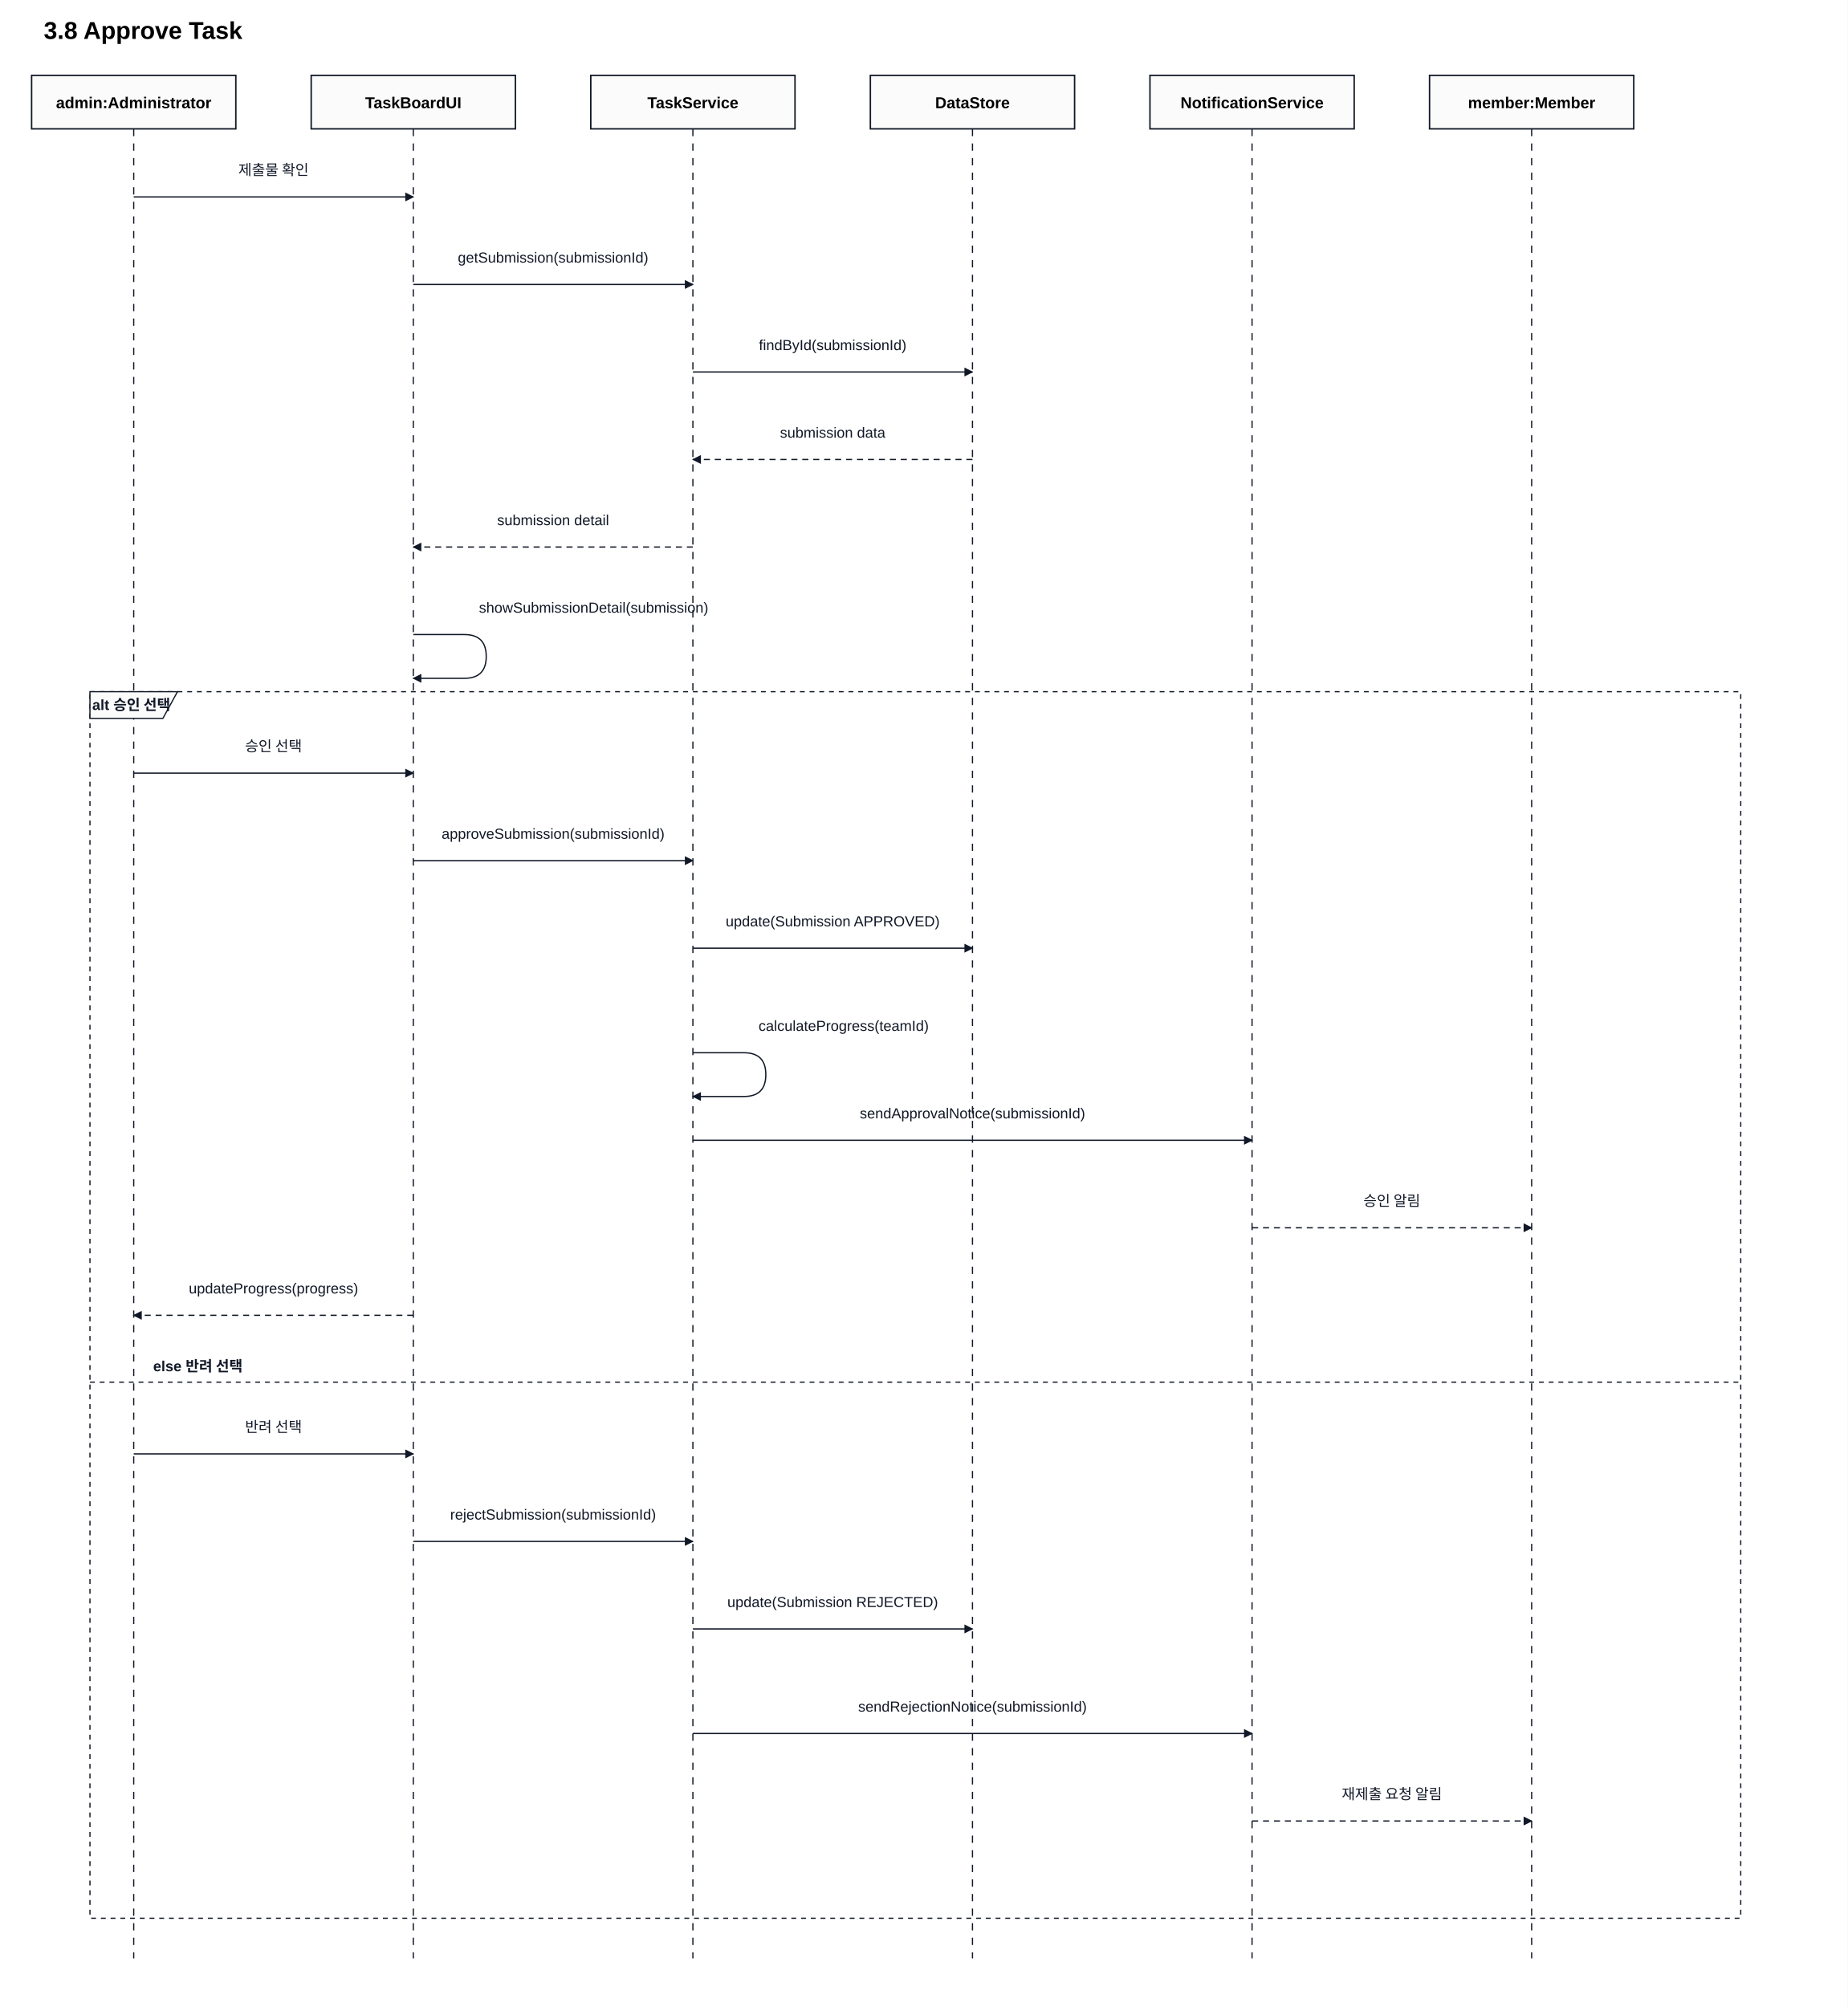
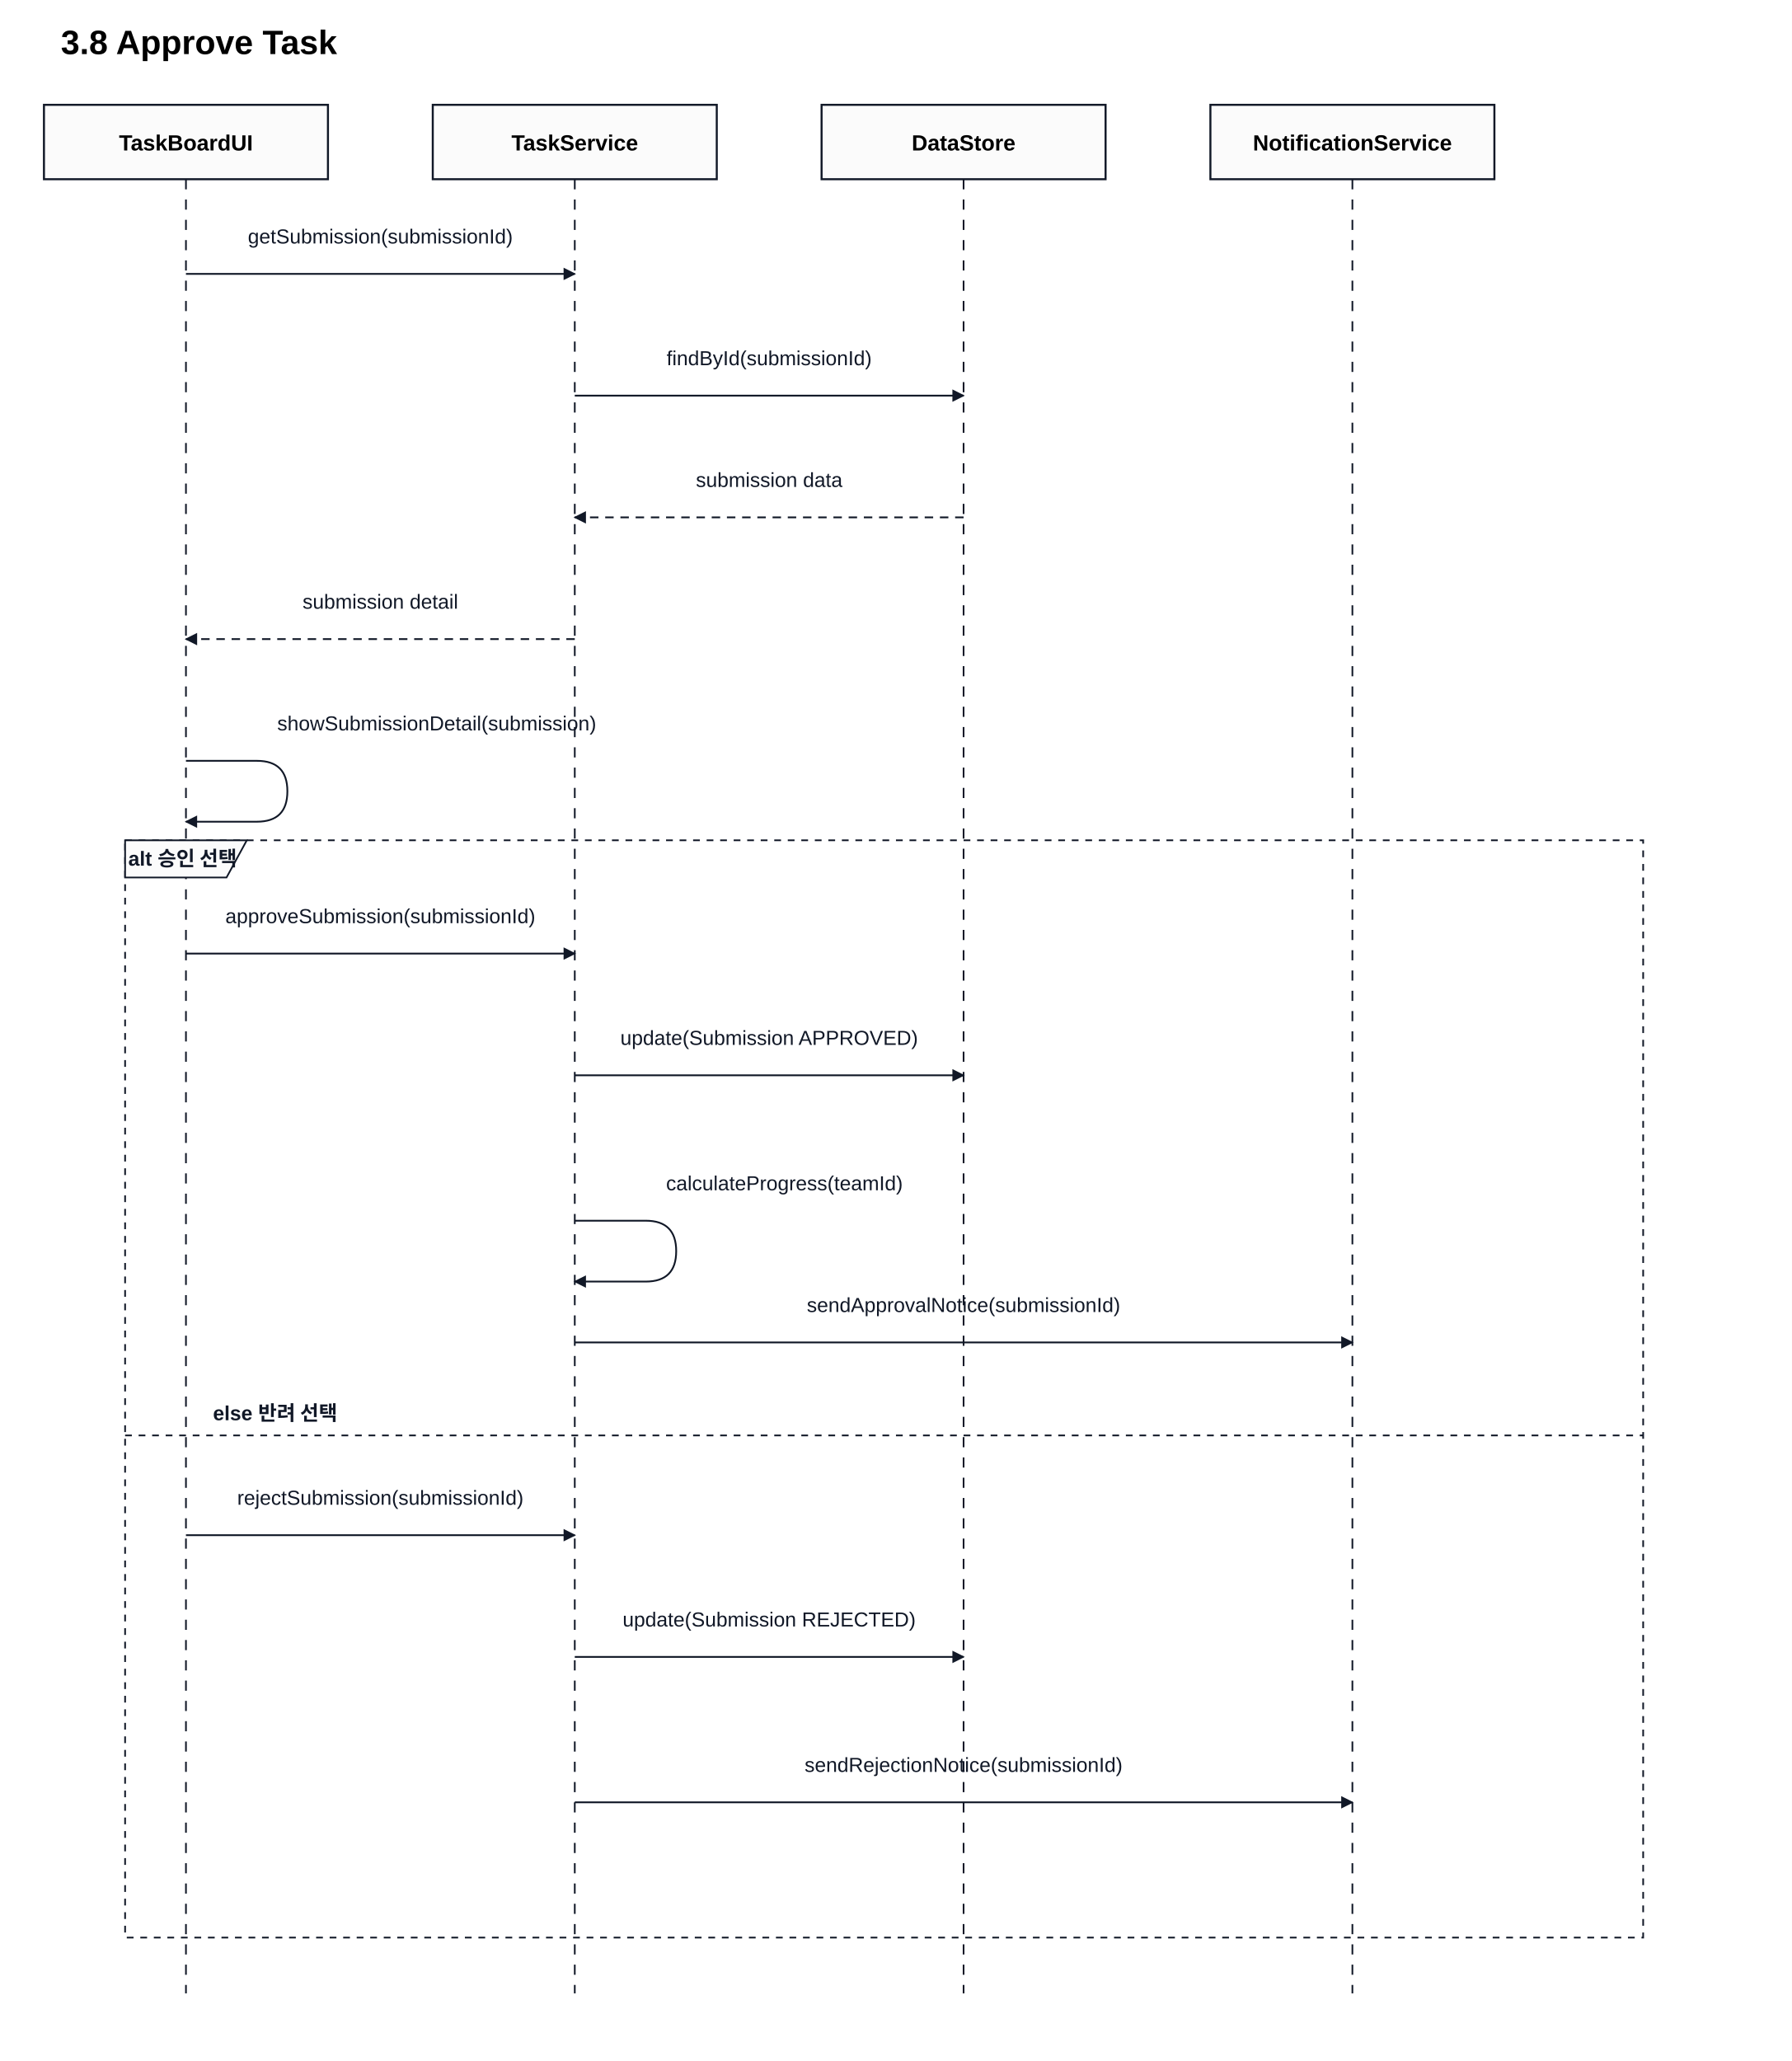
- <svg xmlns="http://www.w3.org/2000/svg" width="1520" height="1651" viewBox="0 0 1520 1651">
+ <svg xmlns="http://www.w3.org/2000/svg" width="1060" height="1219" viewBox="0 0 1060 1219">
  <defs>
    <marker id="arrow" viewBox="0 0 10 10" refX="9" refY="5" markerWidth="7" markerHeight="7" orient="auto">
      <path d="M0 0 L10 5 L0 10 z" fill="#111827" />
    </marker>
    <marker id="hollowArrow" viewBox="0 0 10 10" refX="9" refY="5" markerWidth="7" markerHeight="7" orient="auto">
      <path d="M0 0 L10 5 L0 10 z" fill="#fbfbfb" stroke="#111827" />
    </marker>
    <marker id="diamond" viewBox="0 0 16 10" refX="1" refY="5" markerWidth="11" markerHeight="9" orient="auto">
      <path d="M1 5 L8 1 L15 5 L8 9 z" fill="#111827" stroke="#111827" />
    </marker>
  </defs>
  <rect width="100%" height="100%" fill="#ffffff" />
  <text x="36" y="32" font-family="Arial, sans-serif" font-size="20" font-weight="700">3.8 Approve Task</text>
  <rect x="26" y="62" width="168" height="44" fill="#fbfbfb" stroke="#111827" stroke-width="1.2" />
-   <text x="110" y="89" text-anchor="middle" font-family="Arial, sans-serif" font-size="13" font-weight="700">admin:Administrator</text>
-   <line x1="110" y1="106" x2="110" y2="1611" stroke="#111827" stroke-width="1" stroke-dasharray="6 6" />
+   <text x="110" y="89" text-anchor="middle" font-family="Arial, sans-serif" font-size="13" font-weight="700">TaskBoardUI</text>
+   <line x1="110" y1="106" x2="110" y2="1179" stroke="#111827" stroke-width="1" stroke-dasharray="6 6" />
  <rect x="256" y="62" width="168" height="44" fill="#fbfbfb" stroke="#111827" stroke-width="1.2" />
-   <text x="340" y="89" text-anchor="middle" font-family="Arial, sans-serif" font-size="13" font-weight="700">TaskBoardUI</text>
-   <line x1="340" y1="106" x2="340" y2="1611" stroke="#111827" stroke-width="1" stroke-dasharray="6 6" />
+   <text x="340" y="89" text-anchor="middle" font-family="Arial, sans-serif" font-size="13" font-weight="700">TaskService</text>
+   <line x1="340" y1="106" x2="340" y2="1179" stroke="#111827" stroke-width="1" stroke-dasharray="6 6" />
  <rect x="486" y="62" width="168" height="44" fill="#fbfbfb" stroke="#111827" stroke-width="1.2" />
-   <text x="570" y="89" text-anchor="middle" font-family="Arial, sans-serif" font-size="13" font-weight="700">TaskService</text>
-   <line x1="570" y1="106" x2="570" y2="1611" stroke="#111827" stroke-width="1" stroke-dasharray="6 6" />
+   <text x="570" y="89" text-anchor="middle" font-family="Arial, sans-serif" font-size="13" font-weight="700">DataStore</text>
+   <line x1="570" y1="106" x2="570" y2="1179" stroke="#111827" stroke-width="1" stroke-dasharray="6 6" />
  <rect x="716" y="62" width="168" height="44" fill="#fbfbfb" stroke="#111827" stroke-width="1.2" />
-   <text x="800" y="89" text-anchor="middle" font-family="Arial, sans-serif" font-size="13" font-weight="700">DataStore</text>
-   <line x1="800" y1="106" x2="800" y2="1611" stroke="#111827" stroke-width="1" stroke-dasharray="6 6" />
-   <rect x="946" y="62" width="168" height="44" fill="#fbfbfb" stroke="#111827" stroke-width="1.2" />
-   <text x="1030" y="89" text-anchor="middle" font-family="Arial, sans-serif" font-size="13" font-weight="700">NotificationService</text>
-   <line x1="1030" y1="106" x2="1030" y2="1611" stroke="#111827" stroke-width="1" stroke-dasharray="6 6" />
-   <rect x="1176" y="62" width="168" height="44" fill="#fbfbfb" stroke="#111827" stroke-width="1.2" />
-   <text x="1260" y="89" text-anchor="middle" font-family="Arial, sans-serif" font-size="13" font-weight="700">member:Member</text>
-   <line x1="1260" y1="106" x2="1260" y2="1611" stroke="#111827" stroke-width="1" stroke-dasharray="6 6" />
-   <rect x="74" y="569" width="1358" height="1009" fill="none" stroke="#111827" stroke-dasharray="4 4" />
-   <path d="M74 569 h72 l-12 22 h-60 z" fill="#fbfbfb" stroke="#111827" />
-   <text x="108" y="584" text-anchor="middle" font-family="Arial, sans-serif" font-size="12" font-weight="700" fill="#111827">alt 승인 선택</text>
-   <line x1="74" y1="1137" x2="1432" y2="1137" stroke="#111827" stroke-dasharray="4 4" />
-   <text x="126" y="1128" text-anchor="start" font-family="Arial, sans-serif" font-size="12" font-weight="700" fill="#111827">else 반려 선택</text>
+   <text x="800" y="89" text-anchor="middle" font-family="Arial, sans-serif" font-size="13" font-weight="700">NotificationService</text>
+   <line x1="800" y1="106" x2="800" y2="1179" stroke="#111827" stroke-width="1" stroke-dasharray="6 6" />
+   <rect x="74" y="497" width="898" height="649" fill="none" stroke="#111827" stroke-dasharray="4 4" />
+   <path d="M74 497 h72 l-12 22 h-60 z" fill="#fbfbfb" stroke="#111827" />
+   <text x="108" y="512" text-anchor="middle" font-family="Arial, sans-serif" font-size="12" font-weight="700" fill="#111827">alt 승인 선택</text>
+   <line x1="74" y1="849" x2="972" y2="849" stroke="#111827" stroke-dasharray="4 4" />
+   <text x="126" y="840" text-anchor="start" font-family="Arial, sans-serif" font-size="12" font-weight="700" fill="#111827">else 반려 선택</text>
  <line x1="110" y1="162" x2="340" y2="162" stroke="#111827" stroke-width="1.05" marker-end="url(#arrow)" />
-   <text x="225" y="144" text-anchor="middle" font-family="Arial, sans-serif" font-size="12" font-weight="400" fill="#111827">제출물 확인</text>
+   <text x="225" y="144" text-anchor="middle" font-family="Arial, sans-serif" font-size="12" font-weight="400" fill="#111827">getSubmission(submissionId)</text>
  <line x1="340" y1="234" x2="570" y2="234" stroke="#111827" stroke-width="1.05" marker-end="url(#arrow)" />
-   <text x="455" y="216" text-anchor="middle" font-family="Arial, sans-serif" font-size="12" font-weight="400" fill="#111827">getSubmission(submissionId)</text>
-   <line x1="570" y1="306" x2="800" y2="306" stroke="#111827" stroke-width="1.05" marker-end="url(#arrow)" />
-   <text x="685" y="288" text-anchor="middle" font-family="Arial, sans-serif" font-size="12" font-weight="400" fill="#111827">findById(submissionId)</text>
-   <line x1="800" y1="378" x2="570" y2="378" stroke="#111827" stroke-width="1.05" marker-end="url(#arrow)" stroke-dasharray="5 4" />
-   <text x="685" y="360" text-anchor="middle" font-family="Arial, sans-serif" font-size="12" font-weight="400" fill="#111827">submission data</text>
-   <line x1="570" y1="450" x2="340" y2="450" stroke="#111827" stroke-width="1.05" marker-end="url(#arrow)" stroke-dasharray="5 4" />
-   <text x="455" y="432" text-anchor="middle" font-family="Arial, sans-serif" font-size="12" font-weight="400" fill="#111827">submission detail</text>
-   <path d="M340 522 h42 q18 0 18 18 q0 18 -18 18 h-42" fill="none" stroke="#111827" stroke-width="1.05" marker-end="url(#arrow)" />
-   <text x="394" y="504" text-anchor="start" font-family="Arial, sans-serif" font-size="12" font-weight="400" fill="#111827">showSubmissionDetail(submission)</text>
-   <line x1="110" y1="636" x2="340" y2="636" stroke="#111827" stroke-width="1.05" marker-end="url(#arrow)" />
-   <text x="225" y="618" text-anchor="middle" font-family="Arial, sans-serif" font-size="12" font-weight="400" fill="#111827">승인 선택</text>
-   <line x1="340" y1="708" x2="570" y2="708" stroke="#111827" stroke-width="1.05" marker-end="url(#arrow)" />
-   <text x="455" y="690" text-anchor="middle" font-family="Arial, sans-serif" font-size="12" font-weight="400" fill="#111827">approveSubmission(submissionId)</text>
-   <line x1="570" y1="780" x2="800" y2="780" stroke="#111827" stroke-width="1.05" marker-end="url(#arrow)" />
-   <text x="685" y="762" text-anchor="middle" font-family="Arial, sans-serif" font-size="12" font-weight="400" fill="#111827">update(Submission APPROVED)</text>
-   <path d="M570 866 h42 q18 0 18 18 q0 18 -18 18 h-42" fill="none" stroke="#111827" stroke-width="1.05" marker-end="url(#arrow)" />
-   <text x="624" y="848" text-anchor="start" font-family="Arial, sans-serif" font-size="12" font-weight="400" fill="#111827">calculateProgress(teamId)</text>
-   <line x1="570" y1="938" x2="1030" y2="938" stroke="#111827" stroke-width="1.05" marker-end="url(#arrow)" />
-   <text x="800" y="920" text-anchor="middle" font-family="Arial, sans-serif" font-size="12" font-weight="400" fill="#111827">sendApprovalNotice(submissionId)</text>
-   <line x1="1030" y1="1010" x2="1260" y2="1010" stroke="#111827" stroke-width="1.05" marker-end="url(#arrow)" stroke-dasharray="5 4" />
-   <text x="1145" y="992" text-anchor="middle" font-family="Arial, sans-serif" font-size="12" font-weight="400" fill="#111827">승인 알림</text>
-   <line x1="340" y1="1082" x2="110" y2="1082" stroke="#111827" stroke-width="1.05" marker-end="url(#arrow)" stroke-dasharray="5 4" />
-   <text x="225" y="1064" text-anchor="middle" font-family="Arial, sans-serif" font-size="12" font-weight="400" fill="#111827">updateProgress(progress)</text>
-   <line x1="110" y1="1196" x2="340" y2="1196" stroke="#111827" stroke-width="1.05" marker-end="url(#arrow)" />
-   <text x="225" y="1178" text-anchor="middle" font-family="Arial, sans-serif" font-size="12" font-weight="400" fill="#111827">반려 선택</text>
-   <line x1="340" y1="1268" x2="570" y2="1268" stroke="#111827" stroke-width="1.05" marker-end="url(#arrow)" />
-   <text x="455" y="1250" text-anchor="middle" font-family="Arial, sans-serif" font-size="12" font-weight="400" fill="#111827">rejectSubmission(submissionId)</text>
-   <line x1="570" y1="1340" x2="800" y2="1340" stroke="#111827" stroke-width="1.05" marker-end="url(#arrow)" />
-   <text x="685" y="1322" text-anchor="middle" font-family="Arial, sans-serif" font-size="12" font-weight="400" fill="#111827">update(Submission REJECTED)</text>
-   <line x1="570" y1="1426" x2="1030" y2="1426" stroke="#111827" stroke-width="1.05" marker-end="url(#arrow)" />
-   <text x="800" y="1408" text-anchor="middle" font-family="Arial, sans-serif" font-size="12" font-weight="400" fill="#111827">sendRejectionNotice(submissionId)</text>
-   <line x1="1030" y1="1498" x2="1260" y2="1498" stroke="#111827" stroke-width="1.05" marker-end="url(#arrow)" stroke-dasharray="5 4" />
-   <text x="1145" y="1480" text-anchor="middle" font-family="Arial, sans-serif" font-size="12" font-weight="400" fill="#111827">재제출 요청 알림</text>
+   <text x="455" y="216" text-anchor="middle" font-family="Arial, sans-serif" font-size="12" font-weight="400" fill="#111827">findById(submissionId)</text>
+   <line x1="570" y1="306" x2="340" y2="306" stroke="#111827" stroke-width="1.05" marker-end="url(#arrow)" stroke-dasharray="5 4" />
+   <text x="455" y="288" text-anchor="middle" font-family="Arial, sans-serif" font-size="12" font-weight="400" fill="#111827">submission data</text>
+   <line x1="340" y1="378" x2="110" y2="378" stroke="#111827" stroke-width="1.05" marker-end="url(#arrow)" stroke-dasharray="5 4" />
+   <text x="225" y="360" text-anchor="middle" font-family="Arial, sans-serif" font-size="12" font-weight="400" fill="#111827">submission detail</text>
+   <path d="M110 450 h42 q18 0 18 18 q0 18 -18 18 h-42" fill="none" stroke="#111827" stroke-width="1.05" marker-end="url(#arrow)" />
+   <text x="164" y="432" text-anchor="start" font-family="Arial, sans-serif" font-size="12" font-weight="400" fill="#111827">showSubmissionDetail(submission)</text>
+   <line x1="110" y1="564" x2="340" y2="564" stroke="#111827" stroke-width="1.05" marker-end="url(#arrow)" />
+   <text x="225" y="546" text-anchor="middle" font-family="Arial, sans-serif" font-size="12" font-weight="400" fill="#111827">approveSubmission(submissionId)</text>
+   <line x1="340" y1="636" x2="570" y2="636" stroke="#111827" stroke-width="1.05" marker-end="url(#arrow)" />
+   <text x="455" y="618" text-anchor="middle" font-family="Arial, sans-serif" font-size="12" font-weight="400" fill="#111827">update(Submission APPROVED)</text>
+   <path d="M340 722 h42 q18 0 18 18 q0 18 -18 18 h-42" fill="none" stroke="#111827" stroke-width="1.05" marker-end="url(#arrow)" />
+   <text x="394" y="704" text-anchor="start" font-family="Arial, sans-serif" font-size="12" font-weight="400" fill="#111827">calculateProgress(teamId)</text>
+   <line x1="340" y1="794" x2="800" y2="794" stroke="#111827" stroke-width="1.05" marker-end="url(#arrow)" />
+   <text x="570" y="776" text-anchor="middle" font-family="Arial, sans-serif" font-size="12" font-weight="400" fill="#111827">sendApprovalNotice(submissionId)</text>
+   <line x1="110" y1="908" x2="340" y2="908" stroke="#111827" stroke-width="1.05" marker-end="url(#arrow)" />
+   <text x="225" y="890" text-anchor="middle" font-family="Arial, sans-serif" font-size="12" font-weight="400" fill="#111827">rejectSubmission(submissionId)</text>
+   <line x1="340" y1="980" x2="570" y2="980" stroke="#111827" stroke-width="1.05" marker-end="url(#arrow)" />
+   <text x="455" y="962" text-anchor="middle" font-family="Arial, sans-serif" font-size="12" font-weight="400" fill="#111827">update(Submission REJECTED)</text>
+   <line x1="340" y1="1066" x2="800" y2="1066" stroke="#111827" stroke-width="1.05" marker-end="url(#arrow)" />
+   <text x="570" y="1048" text-anchor="middle" font-family="Arial, sans-serif" font-size="12" font-weight="400" fill="#111827">sendRejectionNotice(submissionId)</text>
</svg>
